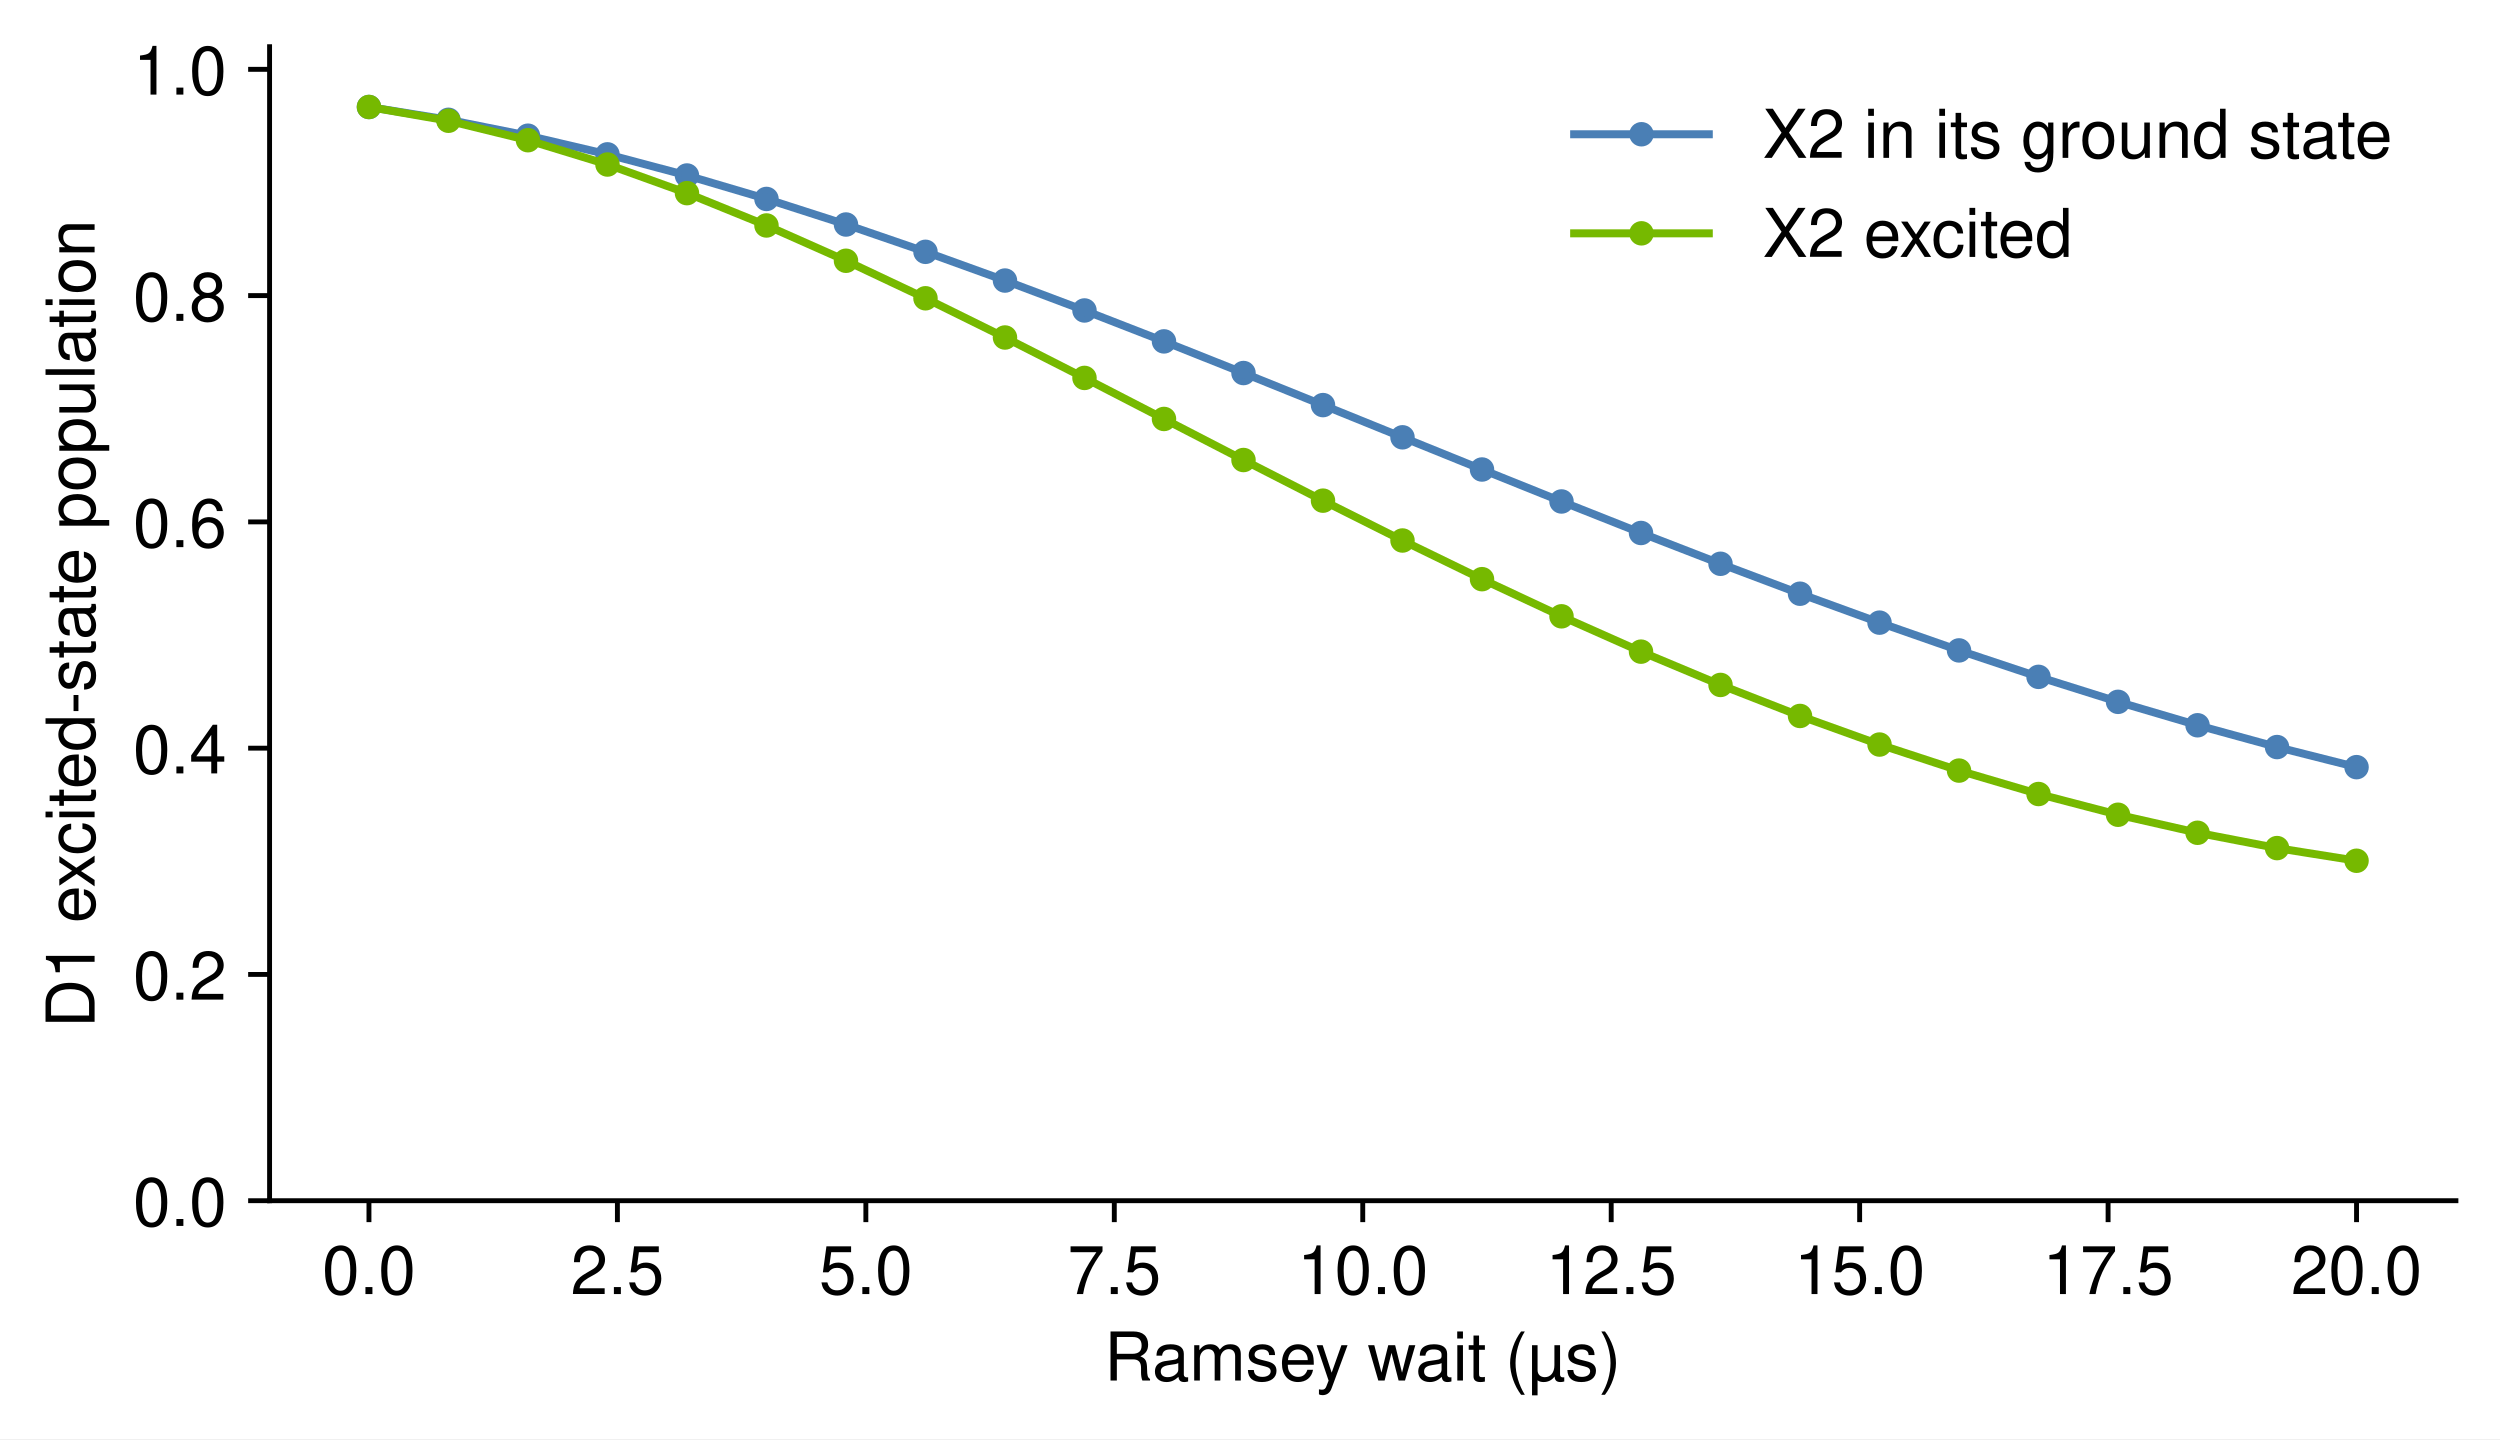
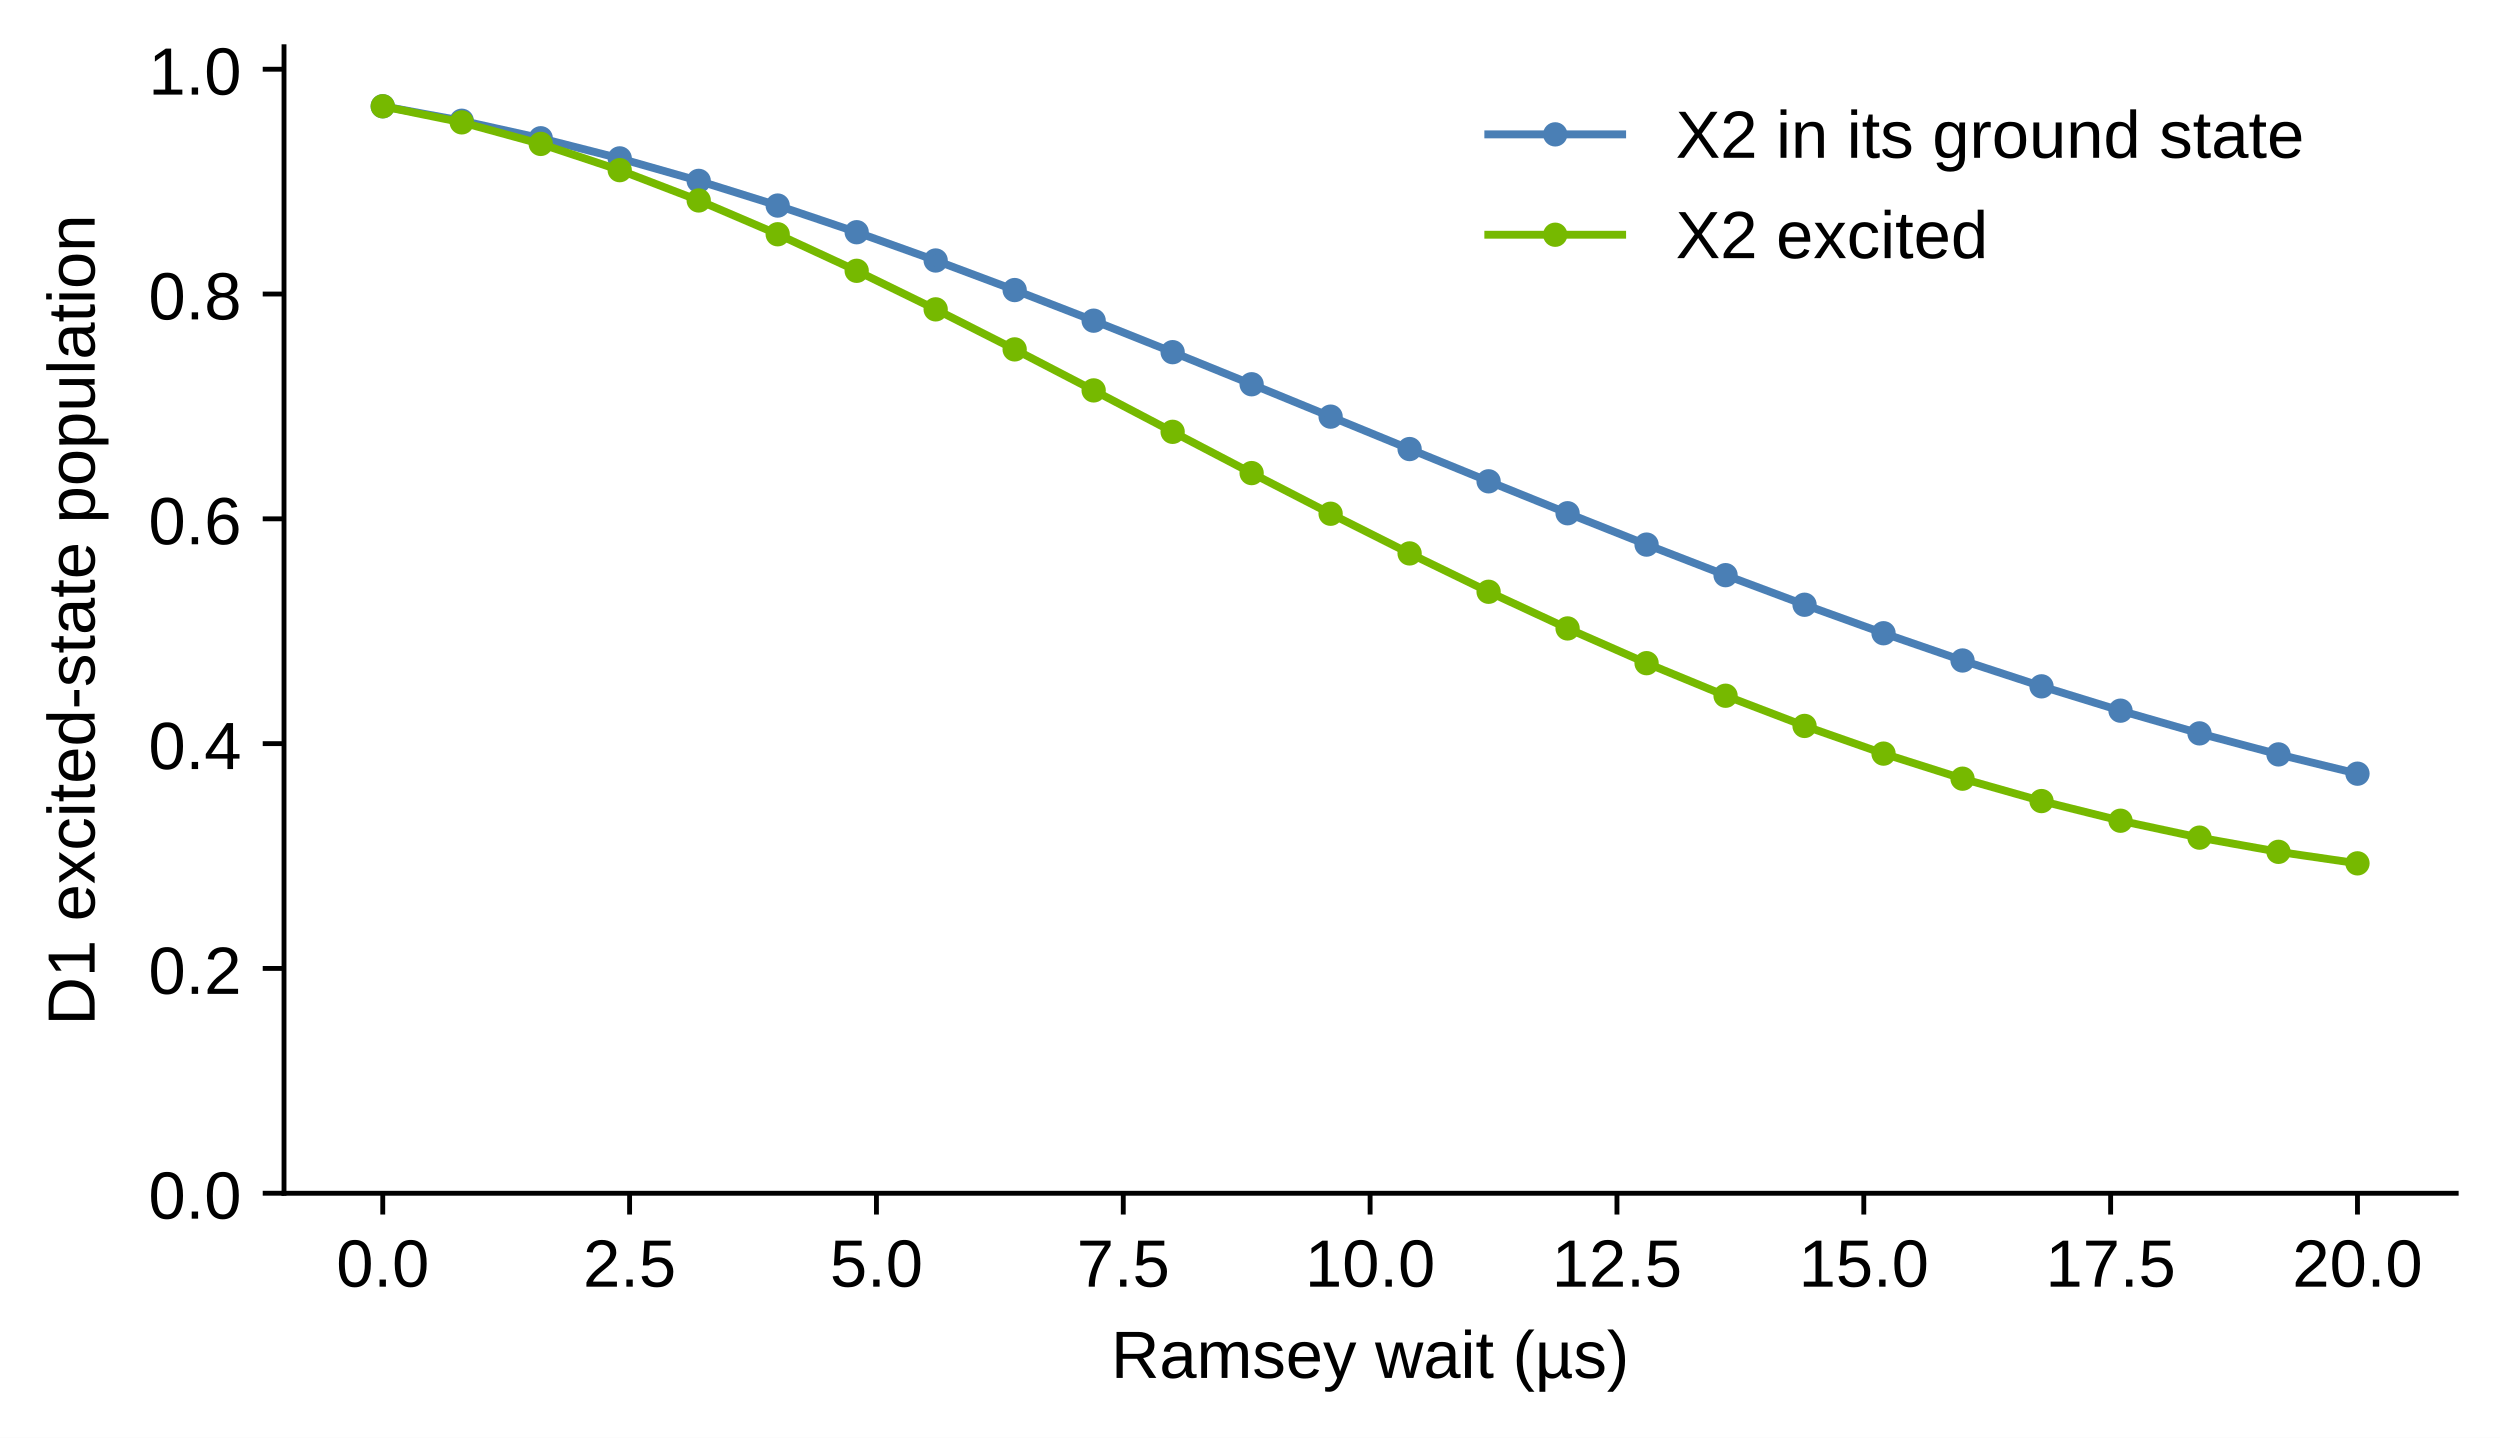
- <svg xmlns="http://www.w3.org/2000/svg" xmlns:xlink="http://www.w3.org/1999/xlink" width="408.353pt" height="235.052pt" viewBox="0 0 408.353 235.052" version="1.1">
+ <svg xmlns="http://www.w3.org/2000/svg" xmlns:xlink="http://www.w3.org/1999/xlink" width="411.014pt" height="236.38pt" viewBox="0 0 411.014 236.38" version="1.1">
  <defs>
    <style type="text/css">*{stroke-linejoin: round; stroke-linecap: butt}</style>
  </defs>
  <g id="figure_1">
    <g id="patch_1">
-       <path d="M 0 235.052 L 408.353 235.052 L 408.353 0 L 0 0 z " style="fill: #ffffff" />
+       <path d="M 0 236.38 L 411.014 236.38 L 411.014 -0 L 0 -0 z " style="fill: #ffffff" />
    </g>
    <g id="axes_1">
      <g id="patch_2">
-         <path d="M 44.033 196.125 L 401.153 196.125 L 401.153 7.629 L 44.033 7.629 z " style="fill: #ffffff" />
+         <path d="M 46.694 196.179 L 403.814 196.179 L 403.814 7.683 L 46.694 7.683 z " style="fill: #ffffff" />
      </g>
      <g id="matplotlib.axis_1">
        <g id="xtick_1">
          <g id="line2d_1">
            <defs>
              <path id="mddd8e10ec7" d="M 0 0 L 0 3.5 " style="stroke: #000000; stroke-width: 0.8" />
            </defs>
            <g>
-               <use xlink:href="#mddd8e10ec7" x="60.266" y="196.125" style="stroke: #000000; stroke-width: 0.8" />
+               <use xlink:href="#mddd8e10ec7" x="62.927" y="196.179" style="stroke: #000000; stroke-width: 0.8" />
            </g>
          </g>
          <g id="text_1">
-             <text style="font-size: 11px; font-family: 'Helvetica', 'Arial', 'DejaVu Sans', sans-serif; text-anchor: middle" x="60.266" y="211.375" transform="rotate(-0 60.26554 211.375)">0.0</text>
+             <text style="font-size: 11px; font-family:NVIDIA, Arial, Helvetica, sans-serif; text-anchor: middle" x="62.927" y="211.536" transform="rotate(-0 62.92702 211.5361)">0.0</text>
          </g>
        </g>
        <g id="xtick_2">
          <g id="line2d_2">
            <g>
-               <use xlink:href="#mddd8e10ec7" x="100.847" y="196.125" style="stroke: #000000; stroke-width: 0.8" />
+               <use xlink:href="#mddd8e10ec7" x="103.509" y="196.179" style="stroke: #000000; stroke-width: 0.8" />
            </g>
          </g>
          <g id="text_2">
-             <text style="font-size: 11px; font-family: 'Helvetica', 'Arial', 'DejaVu Sans', sans-serif; text-anchor: middle" x="100.847" y="211.375" transform="rotate(-0 100.8474 211.375)">2.5</text>
+             <text style="font-size: 11px; font-family:NVIDIA, Arial, Helvetica, sans-serif; text-anchor: middle" x="103.509" y="211.536" transform="rotate(-0 103.5088 211.5361)">2.5</text>
          </g>
        </g>
        <g id="xtick_3">
          <g id="line2d_3">
            <g>
-               <use xlink:href="#mddd8e10ec7" x="141.429" y="196.125" style="stroke: #000000; stroke-width: 0.8" />
+               <use xlink:href="#mddd8e10ec7" x="144.091" y="196.179" style="stroke: #000000; stroke-width: 0.8" />
            </g>
          </g>
          <g id="text_3">
-             <text style="font-size: 11px; font-family: 'Helvetica', 'Arial', 'DejaVu Sans', sans-serif; text-anchor: middle" x="141.429" y="211.375" transform="rotate(-0 141.4292 211.375)">5.0</text>
+             <text style="font-size: 11px; font-family:NVIDIA, Arial, Helvetica, sans-serif; text-anchor: middle" x="144.091" y="211.536" transform="rotate(-0 144.0907 211.5361)">5.0</text>
          </g>
        </g>
        <g id="xtick_4">
          <g id="line2d_4">
            <g>
-               <use xlink:href="#mddd8e10ec7" x="182.011" y="196.125" style="stroke: #000000; stroke-width: 0.8" />
+               <use xlink:href="#mddd8e10ec7" x="184.672" y="196.179" style="stroke: #000000; stroke-width: 0.8" />
            </g>
          </g>
          <g id="text_4">
-             <text style="font-size: 11px; font-family: 'Helvetica', 'Arial', 'DejaVu Sans', sans-serif; text-anchor: middle" x="182.011" y="211.375" transform="rotate(-0 182.011 211.375)">7.5</text>
+             <text style="font-size: 11px; font-family:NVIDIA, Arial, Helvetica, sans-serif; text-anchor: middle" x="184.672" y="211.536" transform="rotate(-0 184.6725 211.5361)">7.5</text>
          </g>
        </g>
        <g id="xtick_5">
          <g id="line2d_5">
            <g>
-               <use xlink:href="#mddd8e10ec7" x="222.593" y="196.125" style="stroke: #000000; stroke-width: 0.8" />
+               <use xlink:href="#mddd8e10ec7" x="225.254" y="196.179" style="stroke: #000000; stroke-width: 0.8" />
            </g>
          </g>
          <g id="text_5">
-             <text style="font-size: 11px; font-family: 'Helvetica', 'Arial', 'DejaVu Sans', sans-serif; text-anchor: middle" x="222.593" y="211.375" transform="rotate(-0 222.5928 211.375)">10.0</text>
+             <text style="font-size: 11px; font-family:NVIDIA, Arial, Helvetica, sans-serif; text-anchor: middle" x="225.254" y="211.536" transform="rotate(-0 225.2543 211.5361)">10.0</text>
          </g>
        </g>
        <g id="xtick_6">
          <g id="line2d_6">
            <g>
-               <use xlink:href="#mddd8e10ec7" x="263.175" y="196.125" style="stroke: #000000; stroke-width: 0.8" />
+               <use xlink:href="#mddd8e10ec7" x="265.836" y="196.179" style="stroke: #000000; stroke-width: 0.8" />
            </g>
          </g>
          <g id="text_6">
-             <text style="font-size: 11px; font-family: 'Helvetica', 'Arial', 'DejaVu Sans', sans-serif; text-anchor: middle" x="263.175" y="211.375" transform="rotate(-0 263.1746 211.375)">12.5</text>
+             <text style="font-size: 11px; font-family:NVIDIA, Arial, Helvetica, sans-serif; text-anchor: middle" x="265.836" y="211.536" transform="rotate(-0 265.8361 211.5361)">12.5</text>
          </g>
        </g>
        <g id="xtick_7">
          <g id="line2d_7">
            <g>
-               <use xlink:href="#mddd8e10ec7" x="303.756" y="196.125" style="stroke: #000000; stroke-width: 0.8" />
+               <use xlink:href="#mddd8e10ec7" x="306.418" y="196.179" style="stroke: #000000; stroke-width: 0.8" />
            </g>
          </g>
          <g id="text_7">
-             <text style="font-size: 11px; font-family: 'Helvetica', 'Arial', 'DejaVu Sans', sans-serif; text-anchor: middle" x="303.756" y="211.375" transform="rotate(-0 303.7564 211.375)">15.0</text>
+             <text style="font-size: 11px; font-family:NVIDIA, Arial, Helvetica, sans-serif; text-anchor: middle" x="306.418" y="211.536" transform="rotate(-0 306.4179 211.5361)">15.0</text>
          </g>
        </g>
        <g id="xtick_8">
          <g id="line2d_8">
            <g>
-               <use xlink:href="#mddd8e10ec7" x="344.338" y="196.125" style="stroke: #000000; stroke-width: 0.8" />
+               <use xlink:href="#mddd8e10ec7" x="347" y="196.179" style="stroke: #000000; stroke-width: 0.8" />
            </g>
          </g>
          <g id="text_8">
-             <text style="font-size: 11px; font-family: 'Helvetica', 'Arial', 'DejaVu Sans', sans-serif; text-anchor: middle" x="344.338" y="211.375" transform="rotate(-0 344.3383 211.375)">17.5</text>
+             <text style="font-size: 11px; font-family:NVIDIA, Arial, Helvetica, sans-serif; text-anchor: middle" x="347" y="211.536" transform="rotate(-0 346.9998 211.5361)">17.5</text>
          </g>
        </g>
        <g id="xtick_9">
          <g id="line2d_9">
            <g>
-               <use xlink:href="#mddd8e10ec7" x="384.92" y="196.125" style="stroke: #000000; stroke-width: 0.8" />
+               <use xlink:href="#mddd8e10ec7" x="387.582" y="196.179" style="stroke: #000000; stroke-width: 0.8" />
            </g>
          </g>
          <g id="text_9">
-             <text style="font-size: 11px; font-family: 'Helvetica', 'Arial', 'DejaVu Sans', sans-serif; text-anchor: middle" x="384.92" y="211.375" transform="rotate(-0 384.9201 211.375)">20.0</text>
+             <text style="font-size: 11px; font-family:NVIDIA, Arial, Helvetica, sans-serif; text-anchor: middle" x="387.582" y="211.536" transform="rotate(-0 387.5816 211.5361)">20.0</text>
          </g>
        </g>
        <g id="text_10">
-           <text style="font-size: 11px; font-family: 'Helvetica', 'Arial', 'DejaVu Sans', sans-serif; text-anchor: middle" x="222.593" y="225.494" transform="rotate(-0 222.5928 225.4941)">Ramsey wait (µs)</text>
+           <text style="font-size: 11px; font-family:NVIDIA, Arial, Helvetica, sans-serif; text-anchor: middle" x="225.254" y="226.537" transform="rotate(-0 225.2543 226.537)">Ramsey wait (µs)</text>
        </g>
      </g>
      <g id="matplotlib.axis_2">
        <g id="ytick_1">
          <g id="line2d_10">
            <defs>
              <path id="m4dde3a8f14" d="M 0 0 L -3.5 0 " style="stroke: #000000; stroke-width: 0.8" />
            </defs>
            <g>
-               <use xlink:href="#m4dde3a8f14" x="44.033" y="196.125" style="stroke: #000000; stroke-width: 0.8" />
+               <use xlink:href="#m4dde3a8f14" x="46.694" y="196.179" style="stroke: #000000; stroke-width: 0.8" />
            </g>
          </g>
          <g id="text_11">
-             <text style="font-size: 11px; font-family: 'Helvetica', 'Arial', 'DejaVu Sans', sans-serif; text-anchor: end" x="37.033" y="200.25" transform="rotate(-0 37.03281 200.25)">0.0</text>
+             <text style="font-size: 11px; font-family:NVIDIA, Arial, Helvetica, sans-serif; text-anchor: end" x="39.694" y="200.357" transform="rotate(-0 39.6943 200.3574)">0.0</text>
          </g>
        </g>
        <g id="ytick_2">
          <g id="line2d_11">
            <g>
-               <use xlink:href="#m4dde3a8f14" x="44.033" y="159.165" style="stroke: #000000; stroke-width: 0.8" />
+               <use xlink:href="#m4dde3a8f14" x="46.694" y="159.219" style="stroke: #000000; stroke-width: 0.8" />
            </g>
          </g>
          <g id="text_12">
-             <text style="font-size: 11px; font-family: 'Helvetica', 'Arial', 'DejaVu Sans', sans-serif; text-anchor: end" x="37.033" y="163.29" transform="rotate(-0 37.03281 163.29)">0.2</text>
+             <text style="font-size: 11px; font-family:NVIDIA, Arial, Helvetica, sans-serif; text-anchor: end" x="39.694" y="163.397" transform="rotate(-0 39.6943 163.3974)">0.2</text>
          </g>
        </g>
        <g id="ytick_3">
          <g id="line2d_12">
            <g>
-               <use xlink:href="#m4dde3a8f14" x="44.033" y="122.205" style="stroke: #000000; stroke-width: 0.8" />
+               <use xlink:href="#m4dde3a8f14" x="46.694" y="122.259" style="stroke: #000000; stroke-width: 0.8" />
            </g>
          </g>
          <g id="text_13">
-             <text style="font-size: 11px; font-family: 'Helvetica', 'Arial', 'DejaVu Sans', sans-serif; text-anchor: end" x="37.033" y="126.33" transform="rotate(-0 37.03281 126.33)">0.4</text>
+             <text style="font-size: 11px; font-family:NVIDIA, Arial, Helvetica, sans-serif; text-anchor: end" x="39.694" y="126.437" transform="rotate(-0 39.6943 126.4374)">0.4</text>
          </g>
        </g>
        <g id="ytick_4">
          <g id="line2d_13">
            <g>
-               <use xlink:href="#m4dde3a8f14" x="44.033" y="85.245" style="stroke: #000000; stroke-width: 0.8" />
+               <use xlink:href="#m4dde3a8f14" x="46.694" y="85.299" style="stroke: #000000; stroke-width: 0.8" />
            </g>
          </g>
          <g id="text_14">
-             <text style="font-size: 11px; font-family: 'Helvetica', 'Arial', 'DejaVu Sans', sans-serif; text-anchor: end" x="37.033" y="89.37" transform="rotate(-0 37.03281 89.37)">0.6</text>
+             <text style="font-size: 11px; font-family:NVIDIA, Arial, Helvetica, sans-serif; text-anchor: end" x="39.694" y="89.477" transform="rotate(-0 39.6943 89.47742)">0.6</text>
          </g>
        </g>
        <g id="ytick_5">
          <g id="line2d_14">
            <g>
-               <use xlink:href="#m4dde3a8f14" x="44.033" y="48.285" style="stroke: #000000; stroke-width: 0.8" />
+               <use xlink:href="#m4dde3a8f14" x="46.694" y="48.339" style="stroke: #000000; stroke-width: 0.8" />
            </g>
          </g>
          <g id="text_15">
-             <text style="font-size: 11px; font-family: 'Helvetica', 'Arial', 'DejaVu Sans', sans-serif; text-anchor: end" x="37.033" y="52.41" transform="rotate(-0 37.03281 52.41)">0.8</text>
+             <text style="font-size: 11px; font-family:NVIDIA, Arial, Helvetica, sans-serif; text-anchor: end" x="39.694" y="52.517" transform="rotate(-0 39.6943 52.51742)">0.8</text>
          </g>
        </g>
        <g id="ytick_6">
          <g id="line2d_15">
            <g>
-               <use xlink:href="#m4dde3a8f14" x="44.033" y="11.325" style="stroke: #000000; stroke-width: 0.8" />
+               <use xlink:href="#m4dde3a8f14" x="46.694" y="11.379" style="stroke: #000000; stroke-width: 0.8" />
            </g>
          </g>
          <g id="text_16">
-             <text style="font-size: 11px; font-family: 'Helvetica', 'Arial', 'DejaVu Sans', sans-serif; text-anchor: end" x="37.033" y="15.45" transform="rotate(-0 37.03281 15.45)">1.0</text>
+             <text style="font-size: 11px; font-family:NVIDIA, Arial, Helvetica, sans-serif; text-anchor: end" x="39.694" y="15.557" transform="rotate(-0 39.6943 15.55742)">1.0</text>
          </g>
        </g>
        <g id="text_17">
-           <text style="font-size: 11px; font-family: 'Helvetica', 'Arial', 'DejaVu Sans', sans-serif; text-anchor: middle" x="15.45" y="101.877" transform="rotate(-90 15.45 101.877)">D1 excited-state population</text>
+           <text style="font-size: 11px; font-family:NVIDIA, Arial, Helvetica, sans-serif; text-anchor: middle" x="15.558" y="101.931" transform="rotate(-90 15.55828 101.9307)">D1 excited-state population</text>
        </g>
      </g>
      <g id="line2d_16">
-         <path d="M 60.266 17.477 L 73.252 19.568 L 86.238 22.166 L 99.224 25.212 L 112.21 28.665 L 125.196 32.497 L 138.183 36.672 L 151.169 41.132 L 164.155 45.825 L 177.141 50.712 L 190.127 55.763 L 203.114 60.932 L 216.1 66.17 L 229.086 71.432 L 242.072 76.69 L 255.058 81.911 L 268.044 87.057 L 281.031 92.089 L 294.017 96.978 L 307.003 101.703 L 319.989 106.239 L 332.975 110.559 L 345.962 114.639 L 358.948 118.466 L 371.934 122.026 L 384.92 125.307 " clip-path="url(#p99616cfa8e)" style="fill: none; stroke: #4a7fb5; stroke-width: 1.3; stroke-linecap: square" />
+         <path d="M 62.927 17.468 L 75.913 19.852 L 88.899 22.73 L 101.886 26.04 L 114.872 29.737 L 127.858 33.795 L 140.844 38.178 L 153.83 42.827 L 166.816 47.687 L 179.803 52.722 L 192.789 57.898 L 205.775 63.174 L 218.761 68.498 L 231.747 73.827 L 244.734 79.131 L 257.72 84.38 L 270.706 89.535 L 283.692 94.56 L 296.678 99.424 L 309.664 104.108 L 322.651 108.588 L 335.637 112.839 L 348.623 116.839 L 361.609 120.572 L 374.595 124.029 L 387.582 127.198 " clip-path="url(#p1ac712acd3)" style="fill: none; stroke: #4a7fb5; stroke-width: 1.3; stroke-linecap: square" />
        <defs>
          <path id="m7f024e7bad" d="M 0 1.5 C 0.398 1.5 0.779 1.342 1.061 1.061 C 1.342 0.779 1.5 0.398 1.5 0 C 1.5 -0.398 1.342 -0.779 1.061 -1.061 C 0.779 -1.342 0.398 -1.5 0 -1.5 C -0.398 -1.5 -0.779 -1.342 -1.061 -1.061 C -1.342 -0.779 -1.5 -0.398 -1.5 0 C -1.5 0.398 -1.342 0.779 -1.061 1.061 C -0.779 1.342 -0.398 1.5 0 1.5 z " style="stroke: #4a7fb5" />
        </defs>
-         <g clip-path="url(#p99616cfa8e)">
-           <use xlink:href="#m7f024e7bad" x="60.266" y="17.477" style="fill: #4a7fb5; stroke: #4a7fb5" />
-           <use xlink:href="#m7f024e7bad" x="73.252" y="19.568" style="fill: #4a7fb5; stroke: #4a7fb5" />
-           <use xlink:href="#m7f024e7bad" x="86.238" y="22.166" style="fill: #4a7fb5; stroke: #4a7fb5" />
-           <use xlink:href="#m7f024e7bad" x="99.224" y="25.212" style="fill: #4a7fb5; stroke: #4a7fb5" />
-           <use xlink:href="#m7f024e7bad" x="112.21" y="28.665" style="fill: #4a7fb5; stroke: #4a7fb5" />
-           <use xlink:href="#m7f024e7bad" x="125.196" y="32.497" style="fill: #4a7fb5; stroke: #4a7fb5" />
-           <use xlink:href="#m7f024e7bad" x="138.183" y="36.672" style="fill: #4a7fb5; stroke: #4a7fb5" />
-           <use xlink:href="#m7f024e7bad" x="151.169" y="41.132" style="fill: #4a7fb5; stroke: #4a7fb5" />
-           <use xlink:href="#m7f024e7bad" x="164.155" y="45.825" style="fill: #4a7fb5; stroke: #4a7fb5" />
-           <use xlink:href="#m7f024e7bad" x="177.141" y="50.712" style="fill: #4a7fb5; stroke: #4a7fb5" />
-           <use xlink:href="#m7f024e7bad" x="190.127" y="55.763" style="fill: #4a7fb5; stroke: #4a7fb5" />
-           <use xlink:href="#m7f024e7bad" x="203.114" y="60.932" style="fill: #4a7fb5; stroke: #4a7fb5" />
-           <use xlink:href="#m7f024e7bad" x="216.1" y="66.17" style="fill: #4a7fb5; stroke: #4a7fb5" />
-           <use xlink:href="#m7f024e7bad" x="229.086" y="71.432" style="fill: #4a7fb5; stroke: #4a7fb5" />
-           <use xlink:href="#m7f024e7bad" x="242.072" y="76.69" style="fill: #4a7fb5; stroke: #4a7fb5" />
-           <use xlink:href="#m7f024e7bad" x="255.058" y="81.911" style="fill: #4a7fb5; stroke: #4a7fb5" />
-           <use xlink:href="#m7f024e7bad" x="268.044" y="87.057" style="fill: #4a7fb5; stroke: #4a7fb5" />
-           <use xlink:href="#m7f024e7bad" x="281.031" y="92.089" style="fill: #4a7fb5; stroke: #4a7fb5" />
-           <use xlink:href="#m7f024e7bad" x="294.017" y="96.978" style="fill: #4a7fb5; stroke: #4a7fb5" />
-           <use xlink:href="#m7f024e7bad" x="307.003" y="101.703" style="fill: #4a7fb5; stroke: #4a7fb5" />
-           <use xlink:href="#m7f024e7bad" x="319.989" y="106.239" style="fill: #4a7fb5; stroke: #4a7fb5" />
-           <use xlink:href="#m7f024e7bad" x="332.975" y="110.559" style="fill: #4a7fb5; stroke: #4a7fb5" />
-           <use xlink:href="#m7f024e7bad" x="345.962" y="114.639" style="fill: #4a7fb5; stroke: #4a7fb5" />
-           <use xlink:href="#m7f024e7bad" x="358.948" y="118.466" style="fill: #4a7fb5; stroke: #4a7fb5" />
-           <use xlink:href="#m7f024e7bad" x="371.934" y="122.026" style="fill: #4a7fb5; stroke: #4a7fb5" />
-           <use xlink:href="#m7f024e7bad" x="384.92" y="125.307" style="fill: #4a7fb5; stroke: #4a7fb5" />
+         <g clip-path="url(#p1ac712acd3)">
+           <use xlink:href="#m7f024e7bad" x="62.927" y="17.468" style="fill: #4a7fb5; stroke: #4a7fb5" />
+           <use xlink:href="#m7f024e7bad" x="75.913" y="19.852" style="fill: #4a7fb5; stroke: #4a7fb5" />
+           <use xlink:href="#m7f024e7bad" x="88.899" y="22.73" style="fill: #4a7fb5; stroke: #4a7fb5" />
+           <use xlink:href="#m7f024e7bad" x="101.886" y="26.04" style="fill: #4a7fb5; stroke: #4a7fb5" />
+           <use xlink:href="#m7f024e7bad" x="114.872" y="29.737" style="fill: #4a7fb5; stroke: #4a7fb5" />
+           <use xlink:href="#m7f024e7bad" x="127.858" y="33.795" style="fill: #4a7fb5; stroke: #4a7fb5" />
+           <use xlink:href="#m7f024e7bad" x="140.844" y="38.178" style="fill: #4a7fb5; stroke: #4a7fb5" />
+           <use xlink:href="#m7f024e7bad" x="153.83" y="42.827" style="fill: #4a7fb5; stroke: #4a7fb5" />
+           <use xlink:href="#m7f024e7bad" x="166.816" y="47.687" style="fill: #4a7fb5; stroke: #4a7fb5" />
+           <use xlink:href="#m7f024e7bad" x="179.803" y="52.722" style="fill: #4a7fb5; stroke: #4a7fb5" />
+           <use xlink:href="#m7f024e7bad" x="192.789" y="57.898" style="fill: #4a7fb5; stroke: #4a7fb5" />
+           <use xlink:href="#m7f024e7bad" x="205.775" y="63.174" style="fill: #4a7fb5; stroke: #4a7fb5" />
+           <use xlink:href="#m7f024e7bad" x="218.761" y="68.498" style="fill: #4a7fb5; stroke: #4a7fb5" />
+           <use xlink:href="#m7f024e7bad" x="231.747" y="73.827" style="fill: #4a7fb5; stroke: #4a7fb5" />
+           <use xlink:href="#m7f024e7bad" x="244.734" y="79.131" style="fill: #4a7fb5; stroke: #4a7fb5" />
+           <use xlink:href="#m7f024e7bad" x="257.72" y="84.38" style="fill: #4a7fb5; stroke: #4a7fb5" />
+           <use xlink:href="#m7f024e7bad" x="270.706" y="89.535" style="fill: #4a7fb5; stroke: #4a7fb5" />
+           <use xlink:href="#m7f024e7bad" x="283.692" y="94.56" style="fill: #4a7fb5; stroke: #4a7fb5" />
+           <use xlink:href="#m7f024e7bad" x="296.678" y="99.424" style="fill: #4a7fb5; stroke: #4a7fb5" />
+           <use xlink:href="#m7f024e7bad" x="309.664" y="104.108" style="fill: #4a7fb5; stroke: #4a7fb5" />
+           <use xlink:href="#m7f024e7bad" x="322.651" y="108.588" style="fill: #4a7fb5; stroke: #4a7fb5" />
+           <use xlink:href="#m7f024e7bad" x="335.637" y="112.839" style="fill: #4a7fb5; stroke: #4a7fb5" />
+           <use xlink:href="#m7f024e7bad" x="348.623" y="116.839" style="fill: #4a7fb5; stroke: #4a7fb5" />
+           <use xlink:href="#m7f024e7bad" x="361.609" y="120.572" style="fill: #4a7fb5; stroke: #4a7fb5" />
+           <use xlink:href="#m7f024e7bad" x="374.595" y="124.029" style="fill: #4a7fb5; stroke: #4a7fb5" />
+           <use xlink:href="#m7f024e7bad" x="387.582" y="127.198" style="fill: #4a7fb5; stroke: #4a7fb5" />
        </g>
      </g>
      <g id="line2d_17">
-         <path d="M 60.266 17.475 L 73.252 19.724 L 86.238 22.901 L 99.224 26.873 L 112.21 31.547 L 125.196 36.828 L 138.183 42.593 L 151.169 48.722 L 164.155 55.128 L 177.141 61.73 L 190.127 68.433 L 203.114 75.14 L 216.1 81.778 L 229.086 88.287 L 242.072 94.603 L 255.058 100.67 L 268.044 106.441 L 281.031 111.878 L 294.017 116.945 L 307.003 121.615 L 319.989 125.869 L 332.975 129.695 L 345.962 133.082 L 358.948 136.026 L 371.934 138.529 L 384.92 140.597 " clip-path="url(#p99616cfa8e)" style="fill: none; stroke: #76b900; stroke-width: 1.3; stroke-linecap: square" />
+         <path d="M 62.927 17.473 L 75.913 20.116 L 88.899 23.661 L 101.886 27.974 L 114.872 32.955 L 127.858 38.513 L 140.844 44.522 L 153.83 50.861 L 166.816 57.442 L 179.803 64.185 L 192.789 70.995 L 205.775 77.779 L 218.761 84.462 L 231.747 90.986 L 244.734 97.29 L 257.72 103.319 L 270.706 109.029 L 283.692 114.383 L 296.678 119.348 L 309.664 123.899 L 322.651 128.02 L 335.637 131.7 L 348.623 134.932 L 361.609 137.712 L 374.595 140.046 L 387.582 141.94 " clip-path="url(#p1ac712acd3)" style="fill: none; stroke: #76b900; stroke-width: 1.3; stroke-linecap: square" />
        <defs>
          <path id="mbd0f272dfb" d="M 0 1.5 C 0.398 1.5 0.779 1.342 1.061 1.061 C 1.342 0.779 1.5 0.398 1.5 0 C 1.5 -0.398 1.342 -0.779 1.061 -1.061 C 0.779 -1.342 0.398 -1.5 0 -1.5 C -0.398 -1.5 -0.779 -1.342 -1.061 -1.061 C -1.342 -0.779 -1.5 -0.398 -1.5 0 C -1.5 0.398 -1.342 0.779 -1.061 1.061 C -0.779 1.342 -0.398 1.5 0 1.5 z " style="stroke: #76b900" />
        </defs>
-         <g clip-path="url(#p99616cfa8e)">
-           <use xlink:href="#mbd0f272dfb" x="60.266" y="17.475" style="fill: #76b900; stroke: #76b900" />
-           <use xlink:href="#mbd0f272dfb" x="73.252" y="19.724" style="fill: #76b900; stroke: #76b900" />
-           <use xlink:href="#mbd0f272dfb" x="86.238" y="22.901" style="fill: #76b900; stroke: #76b900" />
-           <use xlink:href="#mbd0f272dfb" x="99.224" y="26.873" style="fill: #76b900; stroke: #76b900" />
-           <use xlink:href="#mbd0f272dfb" x="112.21" y="31.547" style="fill: #76b900; stroke: #76b900" />
-           <use xlink:href="#mbd0f272dfb" x="125.196" y="36.828" style="fill: #76b900; stroke: #76b900" />
-           <use xlink:href="#mbd0f272dfb" x="138.183" y="42.593" style="fill: #76b900; stroke: #76b900" />
-           <use xlink:href="#mbd0f272dfb" x="151.169" y="48.722" style="fill: #76b900; stroke: #76b900" />
-           <use xlink:href="#mbd0f272dfb" x="164.155" y="55.128" style="fill: #76b900; stroke: #76b900" />
-           <use xlink:href="#mbd0f272dfb" x="177.141" y="61.73" style="fill: #76b900; stroke: #76b900" />
-           <use xlink:href="#mbd0f272dfb" x="190.127" y="68.433" style="fill: #76b900; stroke: #76b900" />
-           <use xlink:href="#mbd0f272dfb" x="203.114" y="75.14" style="fill: #76b900; stroke: #76b900" />
-           <use xlink:href="#mbd0f272dfb" x="216.1" y="81.778" style="fill: #76b900; stroke: #76b900" />
-           <use xlink:href="#mbd0f272dfb" x="229.086" y="88.287" style="fill: #76b900; stroke: #76b900" />
-           <use xlink:href="#mbd0f272dfb" x="242.072" y="94.603" style="fill: #76b900; stroke: #76b900" />
-           <use xlink:href="#mbd0f272dfb" x="255.058" y="100.67" style="fill: #76b900; stroke: #76b900" />
-           <use xlink:href="#mbd0f272dfb" x="268.044" y="106.441" style="fill: #76b900; stroke: #76b900" />
-           <use xlink:href="#mbd0f272dfb" x="281.031" y="111.878" style="fill: #76b900; stroke: #76b900" />
-           <use xlink:href="#mbd0f272dfb" x="294.017" y="116.945" style="fill: #76b900; stroke: #76b900" />
-           <use xlink:href="#mbd0f272dfb" x="307.003" y="121.615" style="fill: #76b900; stroke: #76b900" />
-           <use xlink:href="#mbd0f272dfb" x="319.989" y="125.869" style="fill: #76b900; stroke: #76b900" />
-           <use xlink:href="#mbd0f272dfb" x="332.975" y="129.695" style="fill: #76b900; stroke: #76b900" />
-           <use xlink:href="#mbd0f272dfb" x="345.962" y="133.082" style="fill: #76b900; stroke: #76b900" />
-           <use xlink:href="#mbd0f272dfb" x="358.948" y="136.026" style="fill: #76b900; stroke: #76b900" />
-           <use xlink:href="#mbd0f272dfb" x="371.934" y="138.529" style="fill: #76b900; stroke: #76b900" />
-           <use xlink:href="#mbd0f272dfb" x="384.92" y="140.597" style="fill: #76b900; stroke: #76b900" />
+         <g clip-path="url(#p1ac712acd3)">
+           <use xlink:href="#mbd0f272dfb" x="62.927" y="17.473" style="fill: #76b900; stroke: #76b900" />
+           <use xlink:href="#mbd0f272dfb" x="75.913" y="20.116" style="fill: #76b900; stroke: #76b900" />
+           <use xlink:href="#mbd0f272dfb" x="88.899" y="23.661" style="fill: #76b900; stroke: #76b900" />
+           <use xlink:href="#mbd0f272dfb" x="101.886" y="27.974" style="fill: #76b900; stroke: #76b900" />
+           <use xlink:href="#mbd0f272dfb" x="114.872" y="32.955" style="fill: #76b900; stroke: #76b900" />
+           <use xlink:href="#mbd0f272dfb" x="127.858" y="38.513" style="fill: #76b900; stroke: #76b900" />
+           <use xlink:href="#mbd0f272dfb" x="140.844" y="44.522" style="fill: #76b900; stroke: #76b900" />
+           <use xlink:href="#mbd0f272dfb" x="153.83" y="50.861" style="fill: #76b900; stroke: #76b900" />
+           <use xlink:href="#mbd0f272dfb" x="166.816" y="57.442" style="fill: #76b900; stroke: #76b900" />
+           <use xlink:href="#mbd0f272dfb" x="179.803" y="64.185" style="fill: #76b900; stroke: #76b900" />
+           <use xlink:href="#mbd0f272dfb" x="192.789" y="70.995" style="fill: #76b900; stroke: #76b900" />
+           <use xlink:href="#mbd0f272dfb" x="205.775" y="77.779" style="fill: #76b900; stroke: #76b900" />
+           <use xlink:href="#mbd0f272dfb" x="218.761" y="84.462" style="fill: #76b900; stroke: #76b900" />
+           <use xlink:href="#mbd0f272dfb" x="231.747" y="90.986" style="fill: #76b900; stroke: #76b900" />
+           <use xlink:href="#mbd0f272dfb" x="244.734" y="97.29" style="fill: #76b900; stroke: #76b900" />
+           <use xlink:href="#mbd0f272dfb" x="257.72" y="103.319" style="fill: #76b900; stroke: #76b900" />
+           <use xlink:href="#mbd0f272dfb" x="270.706" y="109.029" style="fill: #76b900; stroke: #76b900" />
+           <use xlink:href="#mbd0f272dfb" x="283.692" y="114.383" style="fill: #76b900; stroke: #76b900" />
+           <use xlink:href="#mbd0f272dfb" x="296.678" y="119.348" style="fill: #76b900; stroke: #76b900" />
+           <use xlink:href="#mbd0f272dfb" x="309.664" y="123.899" style="fill: #76b900; stroke: #76b900" />
+           <use xlink:href="#mbd0f272dfb" x="322.651" y="128.02" style="fill: #76b900; stroke: #76b900" />
+           <use xlink:href="#mbd0f272dfb" x="335.637" y="131.7" style="fill: #76b900; stroke: #76b900" />
+           <use xlink:href="#mbd0f272dfb" x="348.623" y="134.932" style="fill: #76b900; stroke: #76b900" />
+           <use xlink:href="#mbd0f272dfb" x="361.609" y="137.712" style="fill: #76b900; stroke: #76b900" />
+           <use xlink:href="#mbd0f272dfb" x="374.595" y="140.046" style="fill: #76b900; stroke: #76b900" />
+           <use xlink:href="#mbd0f272dfb" x="387.582" y="141.94" style="fill: #76b900; stroke: #76b900" />
        </g>
      </g>
      <g id="patch_3">
-         <path d="M 44.033 196.125 L 44.033 7.629 " style="fill: none; stroke: #000000; stroke-width: 0.8; stroke-linejoin: miter; stroke-linecap: square" />
+         <path d="M 46.694 196.179 L 46.694 7.683 " style="fill: none; stroke: #000000; stroke-width: 0.8; stroke-linejoin: miter; stroke-linecap: square" />
      </g>
      <g id="patch_4">
-         <path d="M 44.033 196.125 L 401.153 196.125 " style="fill: none; stroke: #000000; stroke-width: 0.8; stroke-linejoin: miter; stroke-linecap: square" />
+         <path d="M 46.694 196.179 L 403.814 196.179 " style="fill: none; stroke: #000000; stroke-width: 0.8; stroke-linejoin: miter; stroke-linecap: square" />
      </g>
      <g id="legend_1">
        <g id="line2d_18">
-           <path d="M 257.12 21.929 L 268.12 21.929 L 279.12 21.929 " style="fill: none; stroke: #4a7fb5; stroke-width: 1.3; stroke-linecap: square" />
+           <path d="M 244.687 22.091 L 255.687 22.091 L 266.687 22.091 " style="fill: none; stroke: #4a7fb5; stroke-width: 1.3; stroke-linecap: square" />
          <g>
-             <use xlink:href="#m7f024e7bad" x="268.12" y="21.929" style="fill: #4a7fb5; stroke: #4a7fb5" />
+             <use xlink:href="#m7f024e7bad" x="255.687" y="22.091" style="fill: #4a7fb5; stroke: #4a7fb5" />
          </g>
        </g>
        <g id="text_18">
-           <text style="font-size: 11px; font-family: 'Helvetica', 'Arial', 'DejaVu Sans', sans-serif; text-anchor: start" x="287.92" y="25.779" transform="rotate(-0 287.9198 25.779)">X2 in its ground state</text>
+           <text style="font-size: 11px; font-family:NVIDIA, Arial, Helvetica, sans-serif; text-anchor: start" x="275.487" y="25.941" transform="rotate(-0 275.4873 25.94099)">X2 in its ground state</text>
        </g>
        <g id="line2d_19">
-           <path d="M 257.12 38.113 L 268.12 38.113 L 279.12 38.113 " style="fill: none; stroke: #76b900; stroke-width: 1.3; stroke-linecap: square" />
+           <path d="M 244.687 38.592 L 255.687 38.592 L 266.687 38.592 " style="fill: none; stroke: #76b900; stroke-width: 1.3; stroke-linecap: square" />
          <g>
-             <use xlink:href="#mbd0f272dfb" x="268.12" y="38.113" style="fill: #76b900; stroke: #76b900" />
+             <use xlink:href="#mbd0f272dfb" x="255.687" y="38.592" style="fill: #76b900; stroke: #76b900" />
          </g>
        </g>
        <g id="text_19">
-           <text style="font-size: 11px; font-family: 'Helvetica', 'Arial', 'DejaVu Sans', sans-serif; text-anchor: start" x="287.92" y="41.963" transform="rotate(-0 287.9198 41.96275)">X2 excited</text>
+           <text style="font-size: 11px; font-family:NVIDIA, Arial, Helvetica, sans-serif; text-anchor: start" x="275.487" y="42.442" transform="rotate(-0 275.4873 42.44185)">X2 excited</text>
        </g>
      </g>
    </g>
  </g>
  <defs>
-     <clipPath id="p99616cfa8e">
-       <rect x="44.033" y="7.629" width="357.12" height="188.496" />
+     <clipPath id="p1ac712acd3">
+       <rect x="46.694" y="7.683" width="357.12" height="188.496" />
    </clipPath>
  </defs>
</svg>
